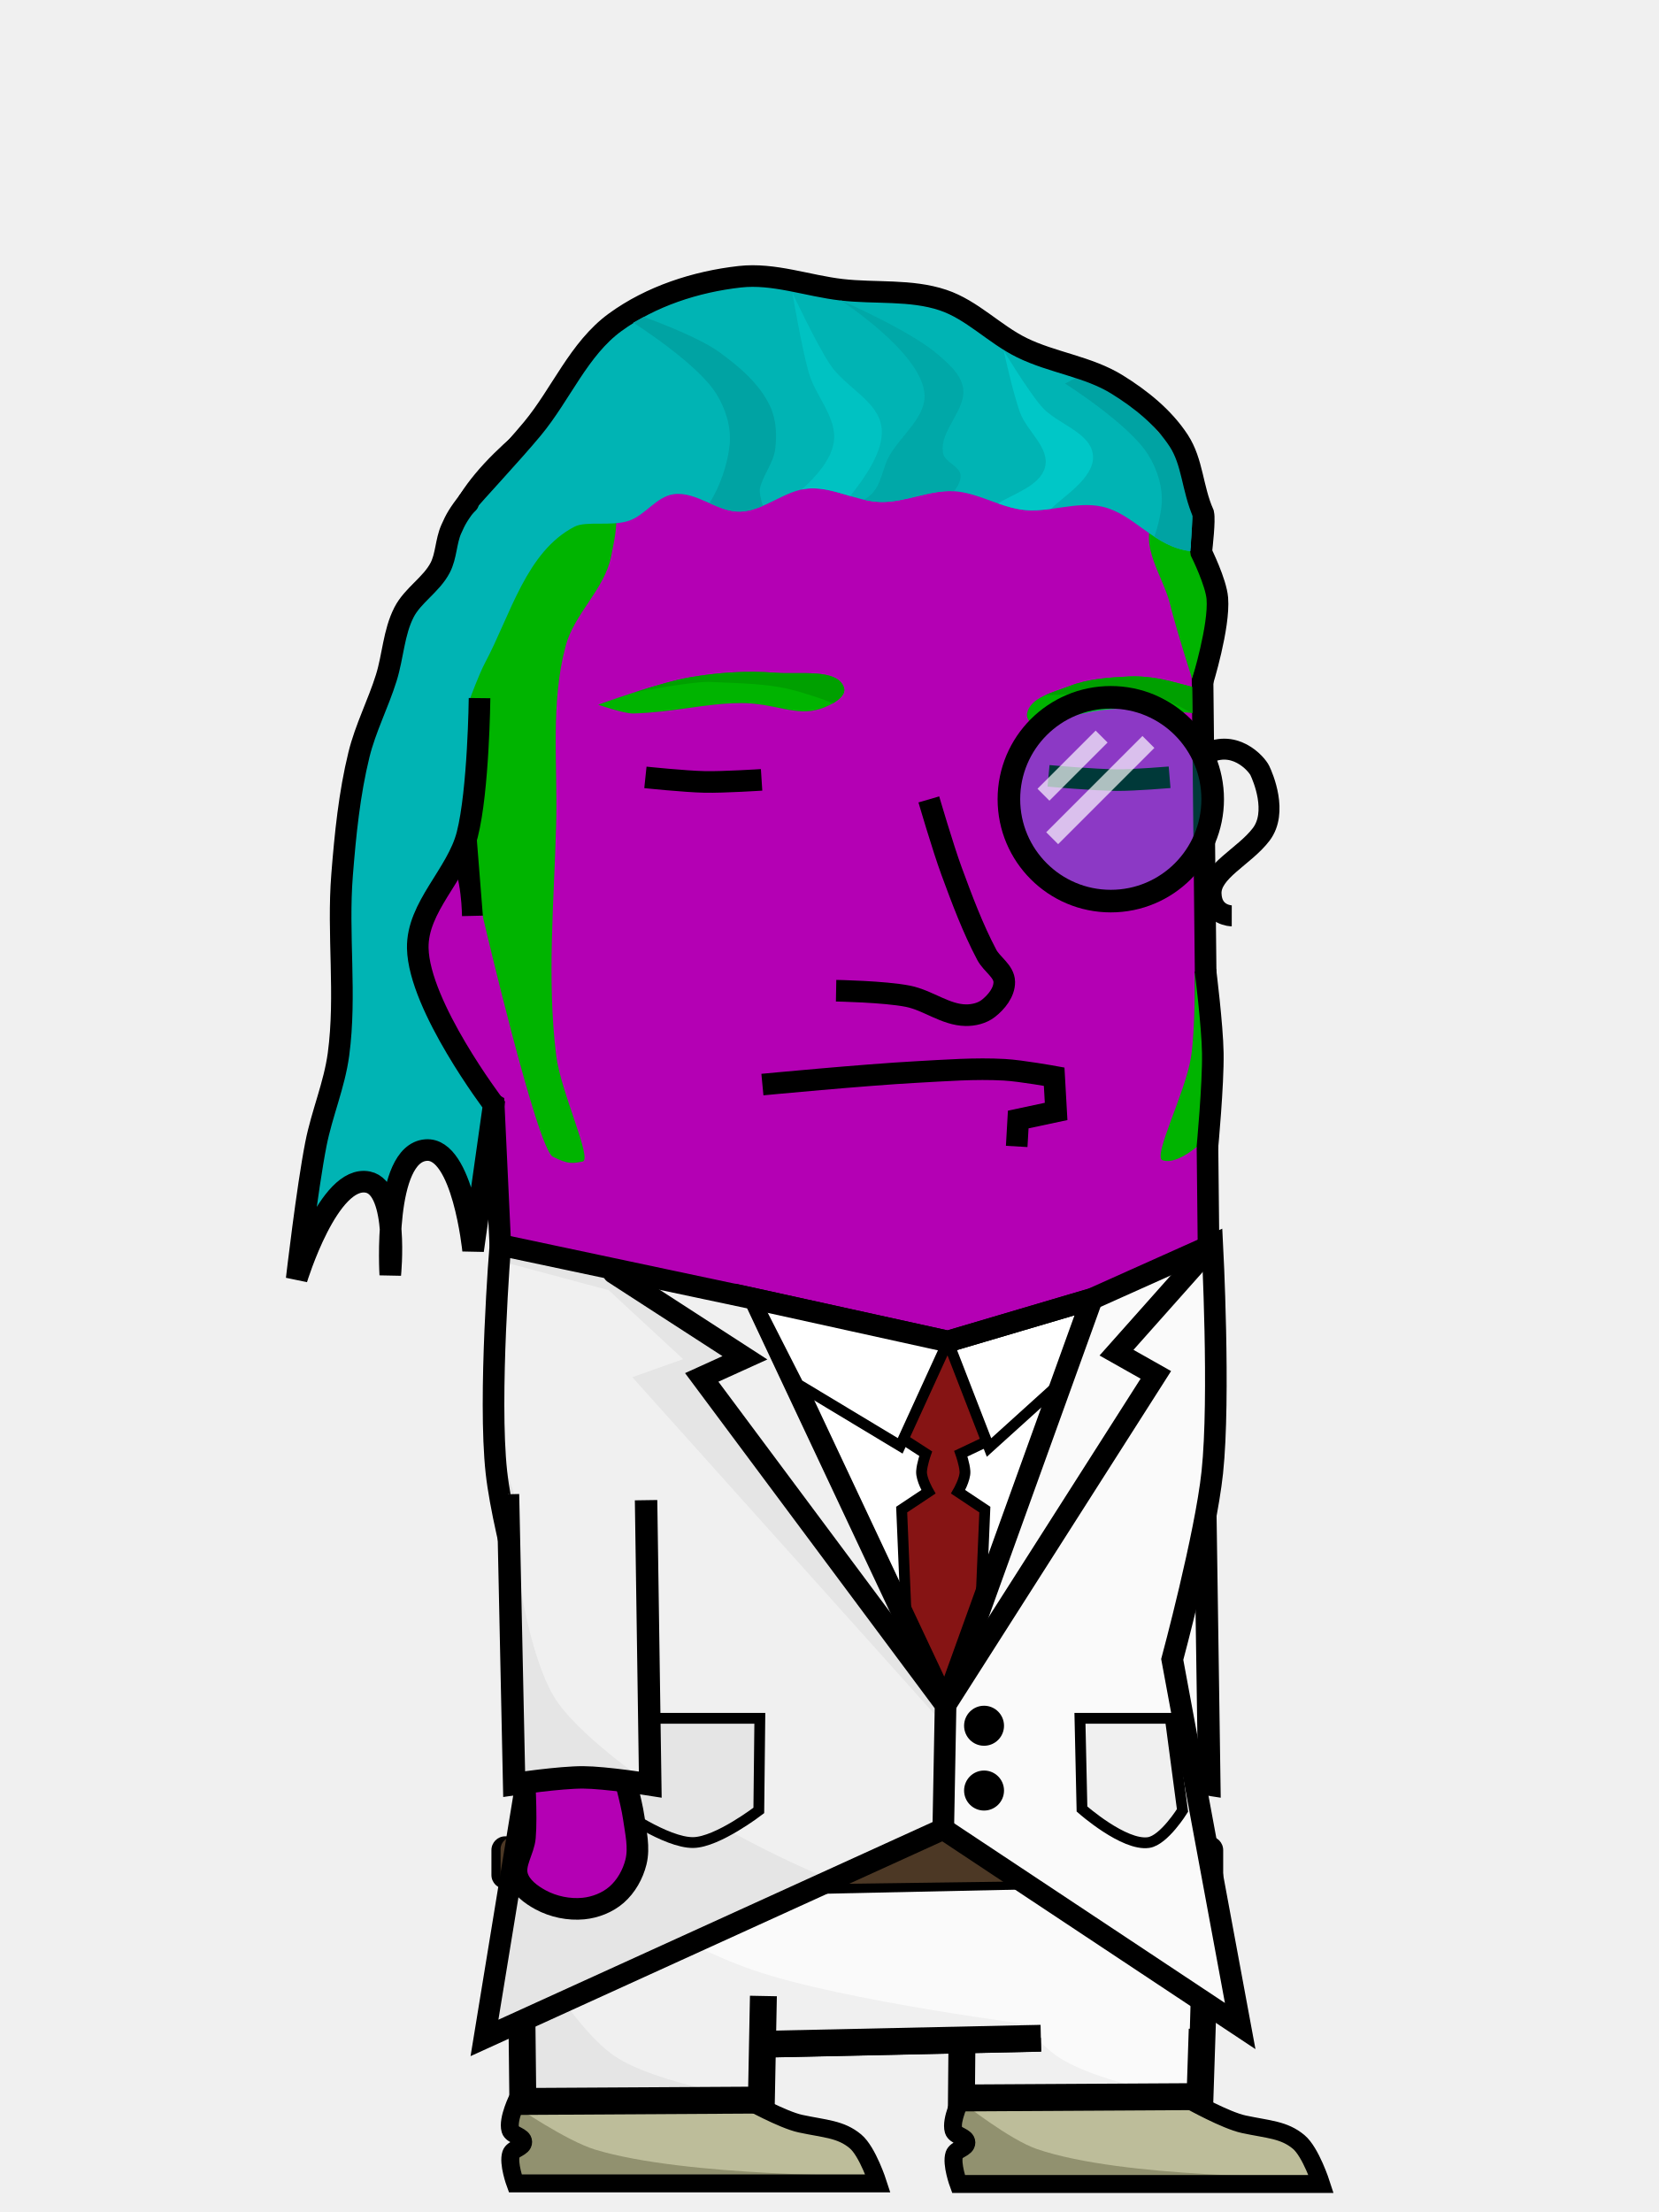
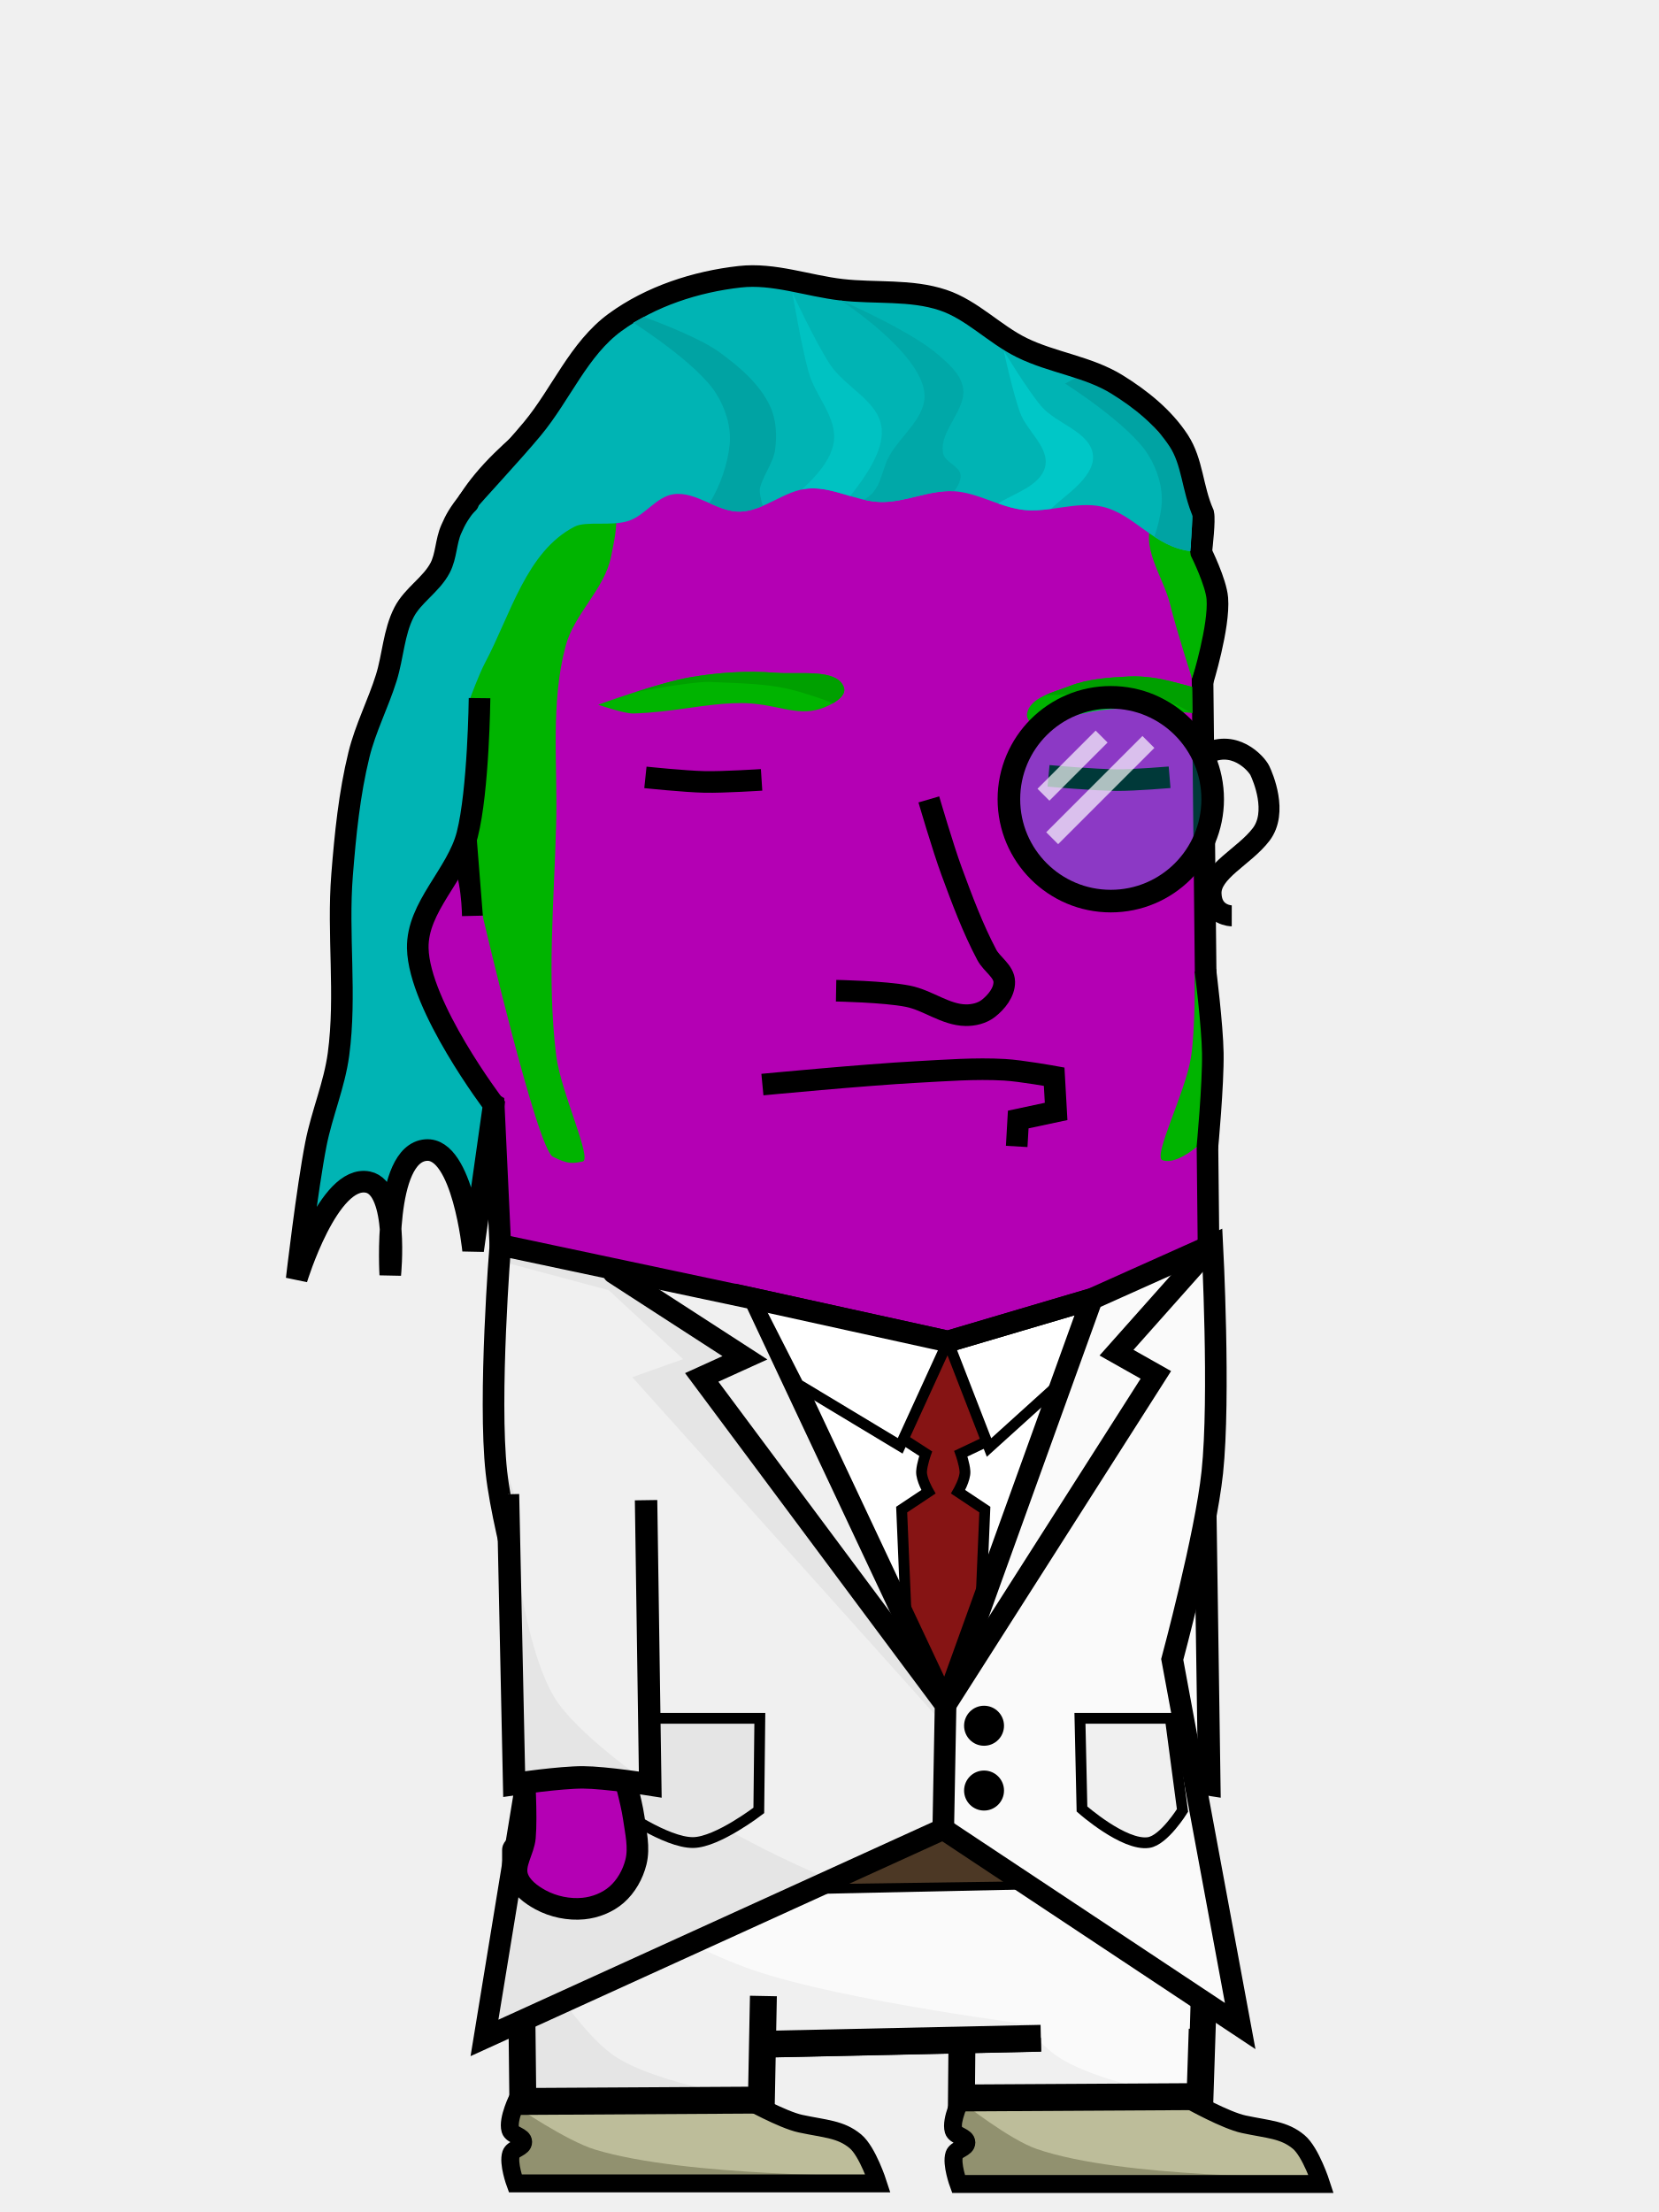
<svg xmlns="http://www.w3.org/2000/svg" width="768" height="1024" viewBox="0 0 203.2 270.933" version="1.1" id="svg8">
  <defs id="defs2" />
  <g id="layer3" style="display:inline;mix-blend-mode:normal">
    <path style="display:inline;fill:#b400b4;fill-opacity:1;stroke:#000000;stroke-width:2.646;stroke-linecap:butt;stroke-linejoin:miter;stroke-miterlimit:4;stroke-dasharray:none;stroke-opacity:1" d="m 144.676,216.625 c 0,0 1.128,3.962 1.418,5.995 0.256,1.798 0.713,3.677 0.277,5.44 -0.374,1.513 -1.208,3 -2.385,4.021 -1.107,0.96 -2.601,1.546 -4.06,1.687 -1.777,0.171 -3.676,-0.224 -5.246,-1.074 -1.182,-0.64 -2.445,-1.581 -2.834,-2.867 -0.47,-1.552 0.781,-3.161 0.925,-4.776 0.236,-2.654 -0.11,-7.994 -0.11,-7.994 z" id="path956-3" />
    <path style="display:inline;fill:#fafafa;fill-opacity:1;stroke:none;stroke-width:2.91;stroke-linecap:butt;stroke-linejoin:miter;stroke-miterlimit:4;stroke-dasharray:none;stroke-opacity:1" d="m 130.695,183.021 0.755,35.496 c 0,0 5.567,-0.725 8.366,-0.714 2.78,0.011 8.305,0.775 8.305,0.775 l -0.513,-34.832" id="path954-7" />
    <path style="display:inline;fill:#f0f0f0;fill-opacity:1;stroke:none;stroke-width:0.265px;stroke-linecap:butt;stroke-linejoin:miter;stroke-opacity:1" d="m 131.45,218.517 -0.755,-35.496 c 0,0 1.626,17.204 5.799,24.475 2.665,4.643 11.627,11.081 11.627,11.081 l -7.548,-1.022 z" id="path1048-6" />
    <path style="display:inline;fill:#4b2c10;fill-opacity:0;stroke:#000000;stroke-width:2.747;stroke-linecap:butt;stroke-linejoin:miter;stroke-miterlimit:4;stroke-dasharray:none;stroke-opacity:1" d="m 130.695,183.021 0.755,35.496 c 0,0 5.623,-0.833 8.454,-0.818 2.755,0.014 8.217,0.879 8.217,0.879 l -0.513,-34.832" id="path966-5" />
  </g>
  <g id="layer1" style="display:inline">
    <path id="path889-7-3" style="display:inline;fill:#b400b4;fill-opacity:0.998;stroke:#000000;stroke-width:2.646;stroke-linecap:butt;stroke-linejoin:miter;stroke-miterlimit:4;stroke-dasharray:none;stroke-opacity:1" d="m 101.53,36.986 c -8.825,-0.006 -16.457,2.137 -24.053,6.754 -6.996,5.578 -15.801,10.919 -20.026,17.542 -0.203,0.8 -0.112,1.714 -0.129,2.573 -0.304,16.104 0.588,48.318 0.588,48.318 -0.026,-1.41 -0.258,-6.793 -2.313,-8.421 -1.315,-1.041 -3.481,-0.779 -5.029,-0.135 -1.802,0.75 -3.289,2.451 -4.013,4.264 -1.571,3.936 -0.877,8.556 -0.056,12.714 0.434,2.196 1.204,4.435 2.58,6.201 2.913,3.736 11.393,8.496 11.393,8.496 l 0.807,17.198 17.74,72.801 h 53.505 l 15.498,-72.801 -0.907,-86.071 c 0.027,-1.139 0.041,-2.619 -0.067,-3.123 -6.272,-7.925 -13.59,-16.092 -21.152,-20.033 -8.668,-4.412 -15.881,-6.269 -24.367,-6.275 z" />
    <path style="display:inline;fill:none;stroke:#000000;stroke-width:2.646;stroke-linecap:butt;stroke-linejoin:miter;stroke-miterlimit:4;stroke-dasharray:none;stroke-opacity:1" d="m 113.767,97.914 c 0,0 1.717,5.884 2.774,8.757 1.284,3.49 2.588,6.995 4.325,10.283 0.614,1.162 2.12,1.997 2.14,3.311 0.02,1.27 -0.964,2.486 -1.969,3.263 -0.756,0.584 -1.793,0.829 -2.749,0.816 -2.48,-0.035 -4.637,-1.832 -7.069,-2.318 -2.888,-0.577 -8.81,-0.681 -8.81,-0.681" id="path942" />
    <path style="fill:none;stroke:#000000;stroke-width:2.646;stroke-linecap:butt;stroke-linejoin:miter;stroke-miterlimit:4;stroke-dasharray:none;stroke-opacity:1" d="m 79.052,95.216 c 0,0 4.844,0.509 7.275,0.558 2.319,0.046 6.955,-0.254 6.955,-0.254" id="path943" />
    <path style="fill:none;stroke:#000000;stroke-width:2.646;stroke-linecap:butt;stroke-linejoin:miter;stroke-miterlimit:4;stroke-dasharray:none;stroke-opacity:1" d="m 128.429,95.026 c 0,0 5.611,0.515 8.425,0.526 2.138,0.009 6.403,-0.348 6.403,-0.348" id="path945" />
  </g>
  <g id="layer11" style="display:inline">
    <path style="fill:none;stroke:#000000;stroke-width:2.646;stroke-linecap:butt;stroke-linejoin:miter;stroke-miterlimit:4;stroke-dasharray:none;stroke-opacity:1" d="m 93.382,132.843 c 0,0 12.547,-1.199 18.838,-1.536 3.598,-0.193 7.209,-0.48 10.806,-0.278 2.047,0.115 6.091,0.847 6.091,0.847 l 0.24,4.256 -4.64,0.989 -0.189,3.298" id="path947" />
  </g>
  <g id="layer9" style="display:inline">
    <path style="fill:#fafafa;fill-opacity:1;stroke:none;stroke-width:3.296;stroke-linecap:butt;stroke-linejoin:miter;stroke-miterlimit:4;stroke-dasharray:none;stroke-opacity:1" d="m 117.854,246.658 -0.093,10.308 29.219,-0.168 0.683,-20.84" id="path2571" />
    <path id="path999-3" style="display:inline;fill:#f0f0f0;fill-opacity:1;stroke:none;stroke-width:0.265px;stroke-linecap:butt;stroke-linejoin:miter;stroke-opacity:1" d="m 123.02,244.804 -5.08,1.824 -0.178,10.338 26.955,-0.155 c -4.089,-0.769 -11.57,-2.442 -15.229,-4.958 -2.134,-1.468 -4.468,-4.276 -6.468,-7.049 z" />
    <path style="display:inline;fill:#bdbd9a;fill-opacity:1;stroke:none;stroke-width:2.197;stroke-linecap:butt;stroke-linejoin:miter;stroke-miterlimit:4;stroke-dasharray:none;stroke-opacity:1" d="m 117.761,256.965 c 0,0 -1.35,2.667 -0.963,3.974 0.204,0.689 1.558,0.763 1.567,1.482 0.009,0.697 -1.261,0.815 -1.482,1.476 -0.385,1.152 0.518,3.607 0.518,3.607 h 44.419 c 0,0 -1.26,-3.906 -2.755,-5.154 -1.81,-1.511 -3.706,-1.517 -6.732,-2.166 -2.209,-0.474 -6.532,-2.888 -6.532,-2.888 z" id="path1070-9-3" />
    <path style="display:inline;fill:#91916f;fill-opacity:1;stroke:none;stroke-width:0.265px;stroke-linecap:butt;stroke-linejoin:miter;stroke-opacity:1" d="m 117.479,267.395 42.782,-0.762 c 0,0 -22.704,0.199 -33.244,-3.406 -3.355,-1.148 -9.03,-5.624 -9.03,-5.624 z" id="path999-36-3" />
    <path style="display:inline;fill:none;fill-opacity:1;stroke:#000000;stroke-width:2.197;stroke-linecap:butt;stroke-linejoin:miter;stroke-miterlimit:4;stroke-dasharray:none;stroke-opacity:1" d="m 117.761,256.965 c 0,0 -1.35,2.667 -0.963,3.974 0.204,0.689 1.558,0.763 1.567,1.482 0.009,0.697 -1.261,0.815 -1.482,1.476 -0.385,1.152 0.518,3.607 0.518,3.607 h 44.419 c 0,0 -1.26,-3.906 -2.755,-5.154 -1.81,-1.511 -3.706,-1.517 -6.732,-2.166 -2.209,-0.474 -6.532,-2.888 -6.532,-2.888 z" id="path904" />
    <path style="fill:none;fill-opacity:1;stroke:#000000;stroke-width:3.296;stroke-linecap:butt;stroke-linejoin:miter;stroke-miterlimit:4;stroke-dasharray:none;stroke-opacity:1" d="m 117.854,246.658 -0.093,10.308 29.219,-0.168 0.683,-20.84" id="path935" />
  </g>
  <g id="layer8" style="display:inline">
    <path style="fill:none;stroke:#000000;stroke-width:3.296;stroke-linecap:butt;stroke-linejoin:miter;stroke-miterlimit:4;stroke-dasharray:none;stroke-opacity:1" d="m 127.487,249.644 -32.756,0.707" id="path2536" />
    <path style="fill:#fafafa;fill-opacity:1;stroke:none;stroke-width:0.33;stroke-linecap:butt;stroke-linejoin:miter;stroke-miterlimit:4;stroke-dasharray:none;stroke-opacity:1" d="m 64.117,247.085 -0.871,-15.977 83.029,-1.801 -0.537,19.172 -19.307,1.165 -32.217,0.707 z" id="path2546" />
    <path style="display:inline;fill:#f0f0f0;fill-opacity:1;stroke:none;stroke-width:0.265px;stroke-linecap:butt;stroke-linejoin:miter;stroke-opacity:1" d="m 64.117,247.085 30.615,3.265 32.756,-0.707 -0.234,-1.513 c 0,0 -23.767,-2.973 -35.018,-6.829 -9.813,-3.363 -27.777,-14.031 -27.777,-14.031 z" id="path999-3-6" />
    <path style="fill:none;stroke:#000000;stroke-width:3.268;stroke-linecap:butt;stroke-linejoin:miter;stroke-miterlimit:4;stroke-dasharray:none;stroke-opacity:1" d="m 94.732,250.351 32.756,-0.707" id="path2550" />
    <path style="fill:none;fill-opacity:1;stroke:#000000;stroke-width:3.296;stroke-linecap:butt;stroke-linejoin:miter;stroke-miterlimit:4;stroke-dasharray:none;stroke-opacity:1" d="m 147.75,237.065 -0.088,-7.759 -84.416,1.801 0.625,10.907" id="path2528" />
-     <rect style="fill:#000000;fill-opacity:1;stroke:none;stroke-width:1.117;stroke-miterlimit:4;stroke-dasharray:none;stroke-opacity:1" id="rect2526" width="89.629" height="6.423" x="60.191" y="224.92" ry="1.696" rx="1.676" />
-     <path id="rect906" style="fill:#4c3825;fill-opacity:1;stroke:none;stroke-width:1.117;stroke-miterlimit:4;stroke-dasharray:none;stroke-opacity:1" d="m 62.949,224.955 h 84.113 c 0.905,0 1.634,0.678 1.634,1.52 v 1.578 c 0,0.842 -0.729,2.078 -1.634,2.09 l -84.113,1.14 c -0.905,0.012 -1.634,-0.678 -1.634,-1.52 v -3.288 c 0,-0.842 0.729,-1.52 1.634,-1.52 z" />
+     <rect style="fill:#000000;fill-opacity:1;stroke:none;stroke-width:1.117;stroke-miterlimit:4;stroke-dasharray:none;stroke-opacity:1" id="rect2526" width="87.013" height="6.423" x="61.499" y="224.92" ry="1.696" rx="1.627" />
+     <path id="rect906" style="fill:#4c3825;fill-opacity:1;stroke:none;stroke-width:1.117;stroke-miterlimit:4;stroke-dasharray:none;stroke-opacity:1" d="M 64.171,224.955 H 145.841 c 0.879,0 1.587,0.678 1.587,1.52 v 1.578 c 0,0.842 -0.708,2.078 -1.587,2.09 l -81.67,1.14 c -0.879,0.012 -1.587,-0.678 -1.587,-1.52 v -3.288 c 0,-0.842 0.708,-1.52 1.587,-1.52 z" />
  </g>
  <g id="layer10" style="display:inline">
    <path style="fill:#bdbd9a;fill-opacity:1;stroke:none;stroke-width:2.197;stroke-linecap:butt;stroke-linejoin:miter;stroke-miterlimit:4;stroke-dasharray:none;stroke-opacity:1" d="m 63.474,256.893 c 0,0 -1.35,2.667 -0.963,3.974 0.204,0.689 1.558,0.763 1.567,1.482 0.009,0.697 -1.261,0.815 -1.482,1.476 -0.385,1.152 0.518,3.607 0.518,3.607 h 44.419 c 0,0 -1.26,-3.906 -2.755,-5.154 -1.81,-1.511 -3.706,-1.517 -6.732,-2.166 -2.209,-0.474 -6.532,-2.888 -6.532,-2.888 z" id="path1070-9" />
    <path style="display:inline;fill:#91916f;fill-opacity:1;stroke:none;stroke-width:0.265px;stroke-linecap:butt;stroke-linejoin:miter;stroke-opacity:1" d="m 63.113,267.432 44.303,-0.939 c 0,0 -23.479,0.165 -34.538,-3.207 -3.482,-1.062 -9.589,-5.23 -9.589,-5.23 z" id="path999-36" />
    <path style="fill:#f0f0f0;fill-opacity:1;stroke:none;stroke-width:3.296;stroke-linecap:butt;stroke-linejoin:miter;stroke-miterlimit:4;stroke-dasharray:none;stroke-opacity:1" d="m 63.815,237.079 0.223,20.314 29.219,-0.168 0.247,-12.749" id="path2571-1" />
    <path style="fill:none;fill-opacity:1;stroke:#000000;stroke-width:2.197;stroke-linecap:butt;stroke-linejoin:miter;stroke-miterlimit:4;stroke-dasharray:none;stroke-opacity:1" d="m 63.474,256.893 c 0,0 -1.35,2.667 -0.963,3.974 0.204,0.689 1.558,0.763 1.567,1.482 0.009,0.697 -1.261,0.815 -1.482,1.476 -0.385,1.152 0.518,3.607 0.518,3.607 h 44.419 c 0,0 -1.26,-3.906 -2.755,-5.154 -1.81,-1.511 -3.706,-1.517 -6.732,-2.166 -2.209,-0.474 -6.532,-2.888 -6.532,-2.888 z" id="path902" />
    <path style="display:inline;fill:#e5e5e5;fill-opacity:1;stroke:none;stroke-width:0.265px;stroke-linecap:butt;stroke-linejoin:miter;stroke-opacity:1" d="m 63.474,256.893 29.783,0.331 c 0,0 -12.876,-1.883 -18.056,-5.445 -5.107,-3.512 -11.385,-14.701 -11.385,-14.701 z" id="path999" />
    <path style="fill:none;fill-opacity:1;stroke:#000000;stroke-width:3.296;stroke-linecap:butt;stroke-linejoin:miter;stroke-miterlimit:4;stroke-dasharray:none;stroke-opacity:1" d="m 63.815,237.079 0.223,20.314 29.219,-0.168 0.247,-12.749" id="path946" />
  </g>
  <g id="layer7" style="display:inline">
    <path style="display:inline;fill:#ffffff;fill-opacity:1;stroke:none;stroke-width:2.646;stroke-linecap:butt;stroke-linejoin:miter;stroke-miterlimit:4;stroke-dasharray:none;stroke-opacity:1" d="m 92.431,159.097 23.386,49.713 17.922,-49.713 -17.635,5.212 z" id="path1065" />
    <path id="path917" style="fill:#861414;fill-opacity:1;stroke:#000000;stroke-width:5;stroke-linecap:butt;stroke-linejoin:miter;stroke-miterlimit:4;stroke-dasharray:none;stroke-opacity:1" d="m 438.818,621.008 -30.18,28.982 8.086,15.336 11.811,7.633 c 0,0 -1.711,4.829 -1.92,8.191 -0.223,3.583 3.178,9.441 3.178,9.441 l -12.383,8.244 4.129,98.055 15.123,21.828 15.123,-21.828 4.131,-98.055 -12.385,-8.244 c 0,0 3.402,-5.859 3.18,-9.441 -0.209,-3.363 -1.922,-8.191 -1.922,-8.191 L 460.912,665.326 469,649.99 Z" transform="scale(0.2645833)" />
    <path id="path993" style="display:inline;fill:#f0f0f0;fill-opacity:1;stroke:none;stroke-width:10;stroke-linecap:butt;stroke-linejoin:miter;stroke-miterlimit:4;stroke-dasharray:none;stroke-opacity:1" d="m 231.61,576.333 -1.801,105.246 22.237,92.224 -27.763,151.613 212.379,-78.696 1.073,-57.52 -88.388,-187.89 z" transform="scale(0.2645833)" />
    <path id="path1063" style="display:inline;fill:#fafafa;fill-opacity:1;stroke:none;stroke-width:10;stroke-linecap:butt;stroke-linejoin:miter;stroke-miterlimit:4;stroke-dasharray:none;stroke-opacity:1" d="m 559.458,576.333 -47.986,24.977 -73.737,187.89 -1.073,57.52 137.458,91.193 -31.452,-169.71 c 0,0 15.684,-57.234 18.548,-86.624 3.402,-34.921 -1.758,-105.246 -1.758,-105.246 z" transform="scale(0.2645833)" />
    <path id="path1020" style="fill:#e5e5e5;fill-opacity:1;stroke:none;stroke-width:1px;stroke-linecap:butt;stroke-linejoin:miter;stroke-opacity:1" d="m 231.61,576.333 2.873,8.258 47.298,12.676 34.466,31.911 -23.529,8.359 145.164,161.876 -0.147,-10.212 -88.388,-187.89 z" transform="scale(0.2645833)" />
    <path style="fill:#ffffff;fill-opacity:1;stroke:#000000;stroke-width:1.323;stroke-linecap:butt;stroke-linejoin:miter;stroke-miterlimit:4;stroke-dasharray:none;stroke-opacity:1" d="m 116.104,164.308 5.035,12.987 8.72,-7.887 3.88,-10.311 z" id="path913" />
    <path id="path1009" style="fill:#fafafa;fill-opacity:1;stroke:none;stroke-width:0.265px;stroke-linecap:butt;stroke-linejoin:miter;stroke-opacity:1" d="m 148.488,152.488 -14.749,6.609 -17.922,49.713 25.755,-40.409 -4.818,-2.719" />
    <path id="path1005" style="fill:#f0f0f0;fill-opacity:1;stroke:none;stroke-width:0.265px;stroke-linecap:butt;stroke-linejoin:miter;stroke-opacity:1" d="m 61.28,152.488 31.151,6.609 23.386,49.713 -29.867,-40.099 5.287,-2.401 -16.077,-10.406" />
    <path style="display:inline;fill:none;fill-opacity:1;stroke:#000000;stroke-width:2.646;stroke-linecap:butt;stroke-linejoin:miter;stroke-miterlimit:4;stroke-dasharray:none;stroke-opacity:1" d="m 92.431,159.097 23.386,49.713 17.922,-49.713 -17.635,5.212 z" id="path1036" />
    <path style="display:inline;fill:none;stroke:#000000;stroke-width:2.646;stroke-linecap:round;stroke-linejoin:miter;stroke-miterlimit:4;stroke-dasharray:none;stroke-opacity:1" d="m 75.161,155.902 16.077,10.406 -5.287,2.401 29.867,40.099 -0.284,15.219" id="path1067" />
    <path style="display:inline;fill:none;stroke:#000000;stroke-width:2.646;stroke-linecap:butt;stroke-linejoin:miter;stroke-miterlimit:4;stroke-dasharray:none;stroke-opacity:1" d="m 148.488,152.488 -11.734,13.192 4.818,2.719 -25.755,40.409" id="path1069" />
    <ellipse style="display:inline;fill:#000000;fill-opacity:1;stroke:none;stroke-width:3.305;stroke-miterlimit:4;stroke-dasharray:none;stroke-opacity:1" id="path1071" cx="120.53" cy="211.375" rx="2.445" ry="2.451" />
    <path style="fill:#ffffff;fill-opacity:1;stroke:#000000;stroke-width:1.323;stroke-linecap:butt;stroke-linejoin:miter;stroke-miterlimit:4;stroke-dasharray:none;stroke-opacity:1" d="m 116.104,164.308 -5.846,12.784 -12.499,-7.527 -5.328,-10.468 z" id="path911" />
    <path style="display:inline;fill:#e5e5e5;fill-opacity:1;stroke:none;stroke-width:0.265px;stroke-linecap:butt;stroke-linejoin:miter;stroke-opacity:1" d="M 59.342,249.612 100.284,229.607 c 0,0 -15.721,-6.615 -21.179,-12.8 -10.088,-11.432 -18.608,-41.784 -18.608,-41.784 0,0 0.046,3.557 0.306,5.311 1.226,8.276 5.884,24.401 5.884,24.401 z" id="path995" />
    <path style="display:inline;fill:none;fill-opacity:1;stroke:#000000;stroke-width:2.646;stroke-linecap:butt;stroke-linejoin:miter;stroke-miterlimit:4;stroke-dasharray:none;stroke-opacity:1" d="m 61.28,152.488 c 0,0 -1.493,18.619 -0.477,27.846 0.916,8.316 5.884,24.401 5.884,24.401 l -7.346,44.877 56.192,-25.584 36.369,24.128 -8.322,-44.903 c 0,0 4.085,-15.15 4.907,-22.919 0.977,-9.231 0,-27.846 0,-27.846 l -14.749,6.609 -17.635,5.212 -23.673,-5.212 z" id="path991" />
    <ellipse style="display:inline;fill:#000000;fill-opacity:1;stroke:none;stroke-width:3.305;stroke-miterlimit:4;stroke-dasharray:none;stroke-opacity:1" id="ellipse909" cx="120.53" cy="219.312" rx="2.445" ry="2.451" />
    <path style="fill:#e5e5e5;fill-opacity:1;stroke:#000000;stroke-width:1.323;stroke-linecap:butt;stroke-linejoin:miter;stroke-miterlimit:4;stroke-dasharray:none;stroke-opacity:1" d="m 75.402,210.464 h 17.665 l -0.126,11.285 c 0,0 -5.043,3.881 -8.02,3.933 -3.349,0.058 -9.171,-4.108 -9.171,-4.108 z" id="path906" />
    <path style="fill:#f0f0f0;fill-opacity:1;stroke:#000000;stroke-width:1.323;stroke-linecap:butt;stroke-linejoin:miter;stroke-miterlimit:4;stroke-dasharray:none;stroke-opacity:1" d="m 132.277,210.464 h 11.064 l 1.497,11.285 c 0,0 -2.269,3.656 -4.157,3.933 -3.012,0.442 -8.156,-4.108 -8.156,-4.108 z" id="path908" />
  </g>
  <g id="layer2" style="display:inline">
    <path style="fill:#b400b4;fill-opacity:1;stroke:#000000;stroke-width:2.646;stroke-linecap:butt;stroke-linejoin:miter;stroke-miterlimit:4;stroke-dasharray:none;stroke-opacity:1" d="m 76.201,216.625 c 0,0 1.128,3.962 1.418,5.995 0.256,1.798 0.713,3.677 0.277,5.44 -0.374,1.513 -1.208,3 -2.385,4.021 -1.107,0.96 -2.601,1.546 -4.06,1.687 -1.777,0.171 -3.676,-0.224 -5.246,-1.074 -1.182,-0.64 -2.445,-1.581 -2.834,-2.867 -0.47,-1.552 0.781,-3.161 0.925,-4.776 0.236,-2.654 -0.11,-7.994 -0.11,-7.994 z" id="path956" />
    <path style="fill:#f0f0f0;fill-opacity:1;stroke:none;stroke-width:2.91;stroke-linecap:butt;stroke-linejoin:miter;stroke-miterlimit:4;stroke-dasharray:none;stroke-opacity:1" d="m 62.22,183.021 0.755,35.496 c 0,0 5.567,-0.725 8.366,-0.714 2.78,0.011 8.305,0.775 8.305,0.775 l -0.513,-34.832" id="path954" />
    <path style="display:inline;fill:#e5e5e5;fill-opacity:1;stroke:none;stroke-width:0.265px;stroke-linecap:butt;stroke-linejoin:miter;stroke-opacity:1" d="m 62.975,218.517 -0.755,-35.496 c 0,0 1.329,17.372 5.553,24.664 2.692,4.648 11.873,10.892 11.873,10.892 l -8.439,-0.813 z" id="path1048" />
    <path style="fill:none;fill-opacity:1;stroke:#000000;stroke-width:2.747;stroke-linecap:butt;stroke-linejoin:miter;stroke-miterlimit:4;stroke-dasharray:none;stroke-opacity:1" d="m 62.22,183.021 0.755,35.496 c 0,0 5.623,-0.833 8.454,-0.818 2.755,0.014 8.217,0.879 8.217,0.879 l -0.513,-34.832" id="path967" />
  </g>
  <g id="layer5" style="display:inline">
    <path id="path871" style="display:inline;fill:#00b400;fill-opacity:1;stroke-width:1" d="m 221.243,233.759 c -3.029,5.26 -4.651,6.804 -6.342,11.708 -5.575,16.173 -6.687,41.017 -7.226,61.726 -0.683,26.264 5.084,78.653 5.084,78.653 l 7.979,2.85 2.855,35.982 c 0,0 25.051,107.197 32.342,110.808 7.292,3.612 9.054,3.095 13.761,2.22 4.707,-0.875 -10.163,-32.339 -12.216,-49.069 -4.349,-35.447 -0.966,-71.437 -0.016,-107.137 0.733,-27.545 -2.728,-55.931 4.408,-82.545 4,-14.92 17.977,-26.158 21.01,-41.304 1.931,-9.64 5.292,-23.067 -2.219,-29.412 -15.196,-12.837 -37.653,5.348 -59.422,5.52 z" transform="scale(0.2645833)" />
    <path id="path924" style="display:inline;fill:none;fill-opacity:1;stroke:#000000;stroke-width:2.646;stroke-miterlimit:4;stroke-dasharray:none;stroke-opacity:1" d="m 57.66,61.033 c -0.319,0.393 -0.779,1.789 -0.992,2.736 -1.109,4.935 -1.386,10.049 -1.43,15.106 -0.071,8.124 1.874,24.301 1.874,24.301" />
    <path style="display:inline;fill:#00b400;fill-opacity:1;stroke:none;stroke-width:0.271px;stroke-linecap:butt;stroke-linejoin:miter;stroke-opacity:1" d="m 73.271,86.315 c 0,0 7.371,-2.689 11.268,-3.358 3.436,-0.59 7.002,-0.828 10.49,-0.55 2.853,0.228 7.535,-0.571 8.337,1.802 0.387,1.145 -1.559,2.171 -2.849,2.598 -3.082,1.02 -5.557,-0.726 -9.871,-0.688 -4.37,0.039 -7.966,1.11 -13.064,1.271 -1.132,0.036 -4.311,-1.076 -4.311,-1.076 z" id="path897" />
    <path id="path899" style="display:inline;fill:#00b400;fill-opacity:1;stroke:none;stroke-width:0.291px;stroke-linecap:butt;stroke-linejoin:miter;stroke-opacity:1" d="m 138.255,82.862 c -2.438,0.128 -4.957,0.276 -7.231,1.163 -1.95,0.761 -4.956,1.393 -5.237,3.468 -0.082,0.602 0.674,1.509 1.197,1.374 3.713,-0.959 5.941,-1.733 9.004,-1.998 3.342,-0.289 5.466,0.125 10.053,0.459 l -0.03,-3.195 c -1.958,-0.508 -3.13,-0.877 -4.734,-1.106 -0.999,-0.143 -2.014,-0.217 -3.022,-0.164 z" />
    <path id="path1301" style="display:inline;fill:#00a000;fill-opacity:1;stroke:none;stroke-width:0.291px;stroke-linecap:butt;stroke-linejoin:miter;stroke-opacity:1" d="m 92.401,82.293 c -2.636,-0.023 -5.286,0.222 -7.863,0.665 -1.835,0.315 -4.427,1.077 -6.67,1.796 0.239,-0.044 6.876,-1.274 8.962,-1.234 3.865,0.2 7.608,0.131 11.303,1.284 1.097,0.342 2.489,0.725 3.854,1.351 0.897,-0.512 1.63,-1.202 1.379,-1.945 -0.802,-2.373 -5.485,-1.574 -8.337,-1.802 -0.872,-0.07 -1.749,-0.107 -2.628,-0.115 z" />
    <path id="path1330" style="display:inline;fill:#00a000;fill-opacity:1;stroke:none;stroke-width:0.291px;stroke-linecap:butt;stroke-linejoin:miter;stroke-opacity:1" d="m 139.012,82.845 c -0.252,-0.002 -0.505,0.003 -0.757,0.017 -2.438,0.128 -4.957,0.275 -7.231,1.163 -0.615,0.24 -1.334,0.472 -2.041,0.735 -0.273,0.114 -0.543,0.221 -0.809,0.321 -8e-4,2.64e-4 -0.001,7.93e-4 -0.002,0.001 -0.034,0.015 -0.066,0.031 -0.099,0.046 3.274,0.077 9.736,-1.128 12.829,-0.163 1.453,0.453 3.268,1.357 5.037,2.353 1.8e-4,1.3e-5 2.7e-4,-1.3e-5 5.3e-4,0 0.035,0.003 0.065,0.005 0.1,0.008 l -0.03,-3.195 c -1.224,-0.318 -2.14,-0.58 -3.047,-0.789 -0.181,-0.042 -0.362,-0.081 -0.545,-0.119 -0.366,-0.075 -0.74,-0.141 -1.141,-0.198 -0.223,-0.032 -0.447,-0.059 -0.671,-0.084 -0.069,-0.007 -0.138,-0.013 -0.207,-0.02 -0.163,-0.016 -0.327,-0.029 -0.491,-0.04 -0.072,-0.005 -0.144,-0.01 -0.216,-0.014 -0.227,-0.012 -0.454,-0.021 -0.681,-0.023 z" />
    <path id="path912" style="display:inline;fill:#00b400;fill-opacity:1;stroke:none;stroke-width:2.646;stroke-linecap:butt;stroke-linejoin:miter;stroke-miterlimit:4;stroke-dasharray:none;stroke-opacity:1" d="m 145.3,62.913 c 0,0 -3.192,-0.313 -3.938,0.799 -1.957,2.913 1.14,6.932 1.967,10.343 0.745,3.071 2.691,9.089 2.691,9.089 l 3.235,-9.875 c 0,0 -1.665,-4.617 -2.552,-6.905 -0.449,-1.158 -1.402,-3.451 -1.402,-3.451 z" />
    <path id="path918" style="display:inline;fill:#00b400;fill-opacity:1;stroke:none;stroke-width:2.646;stroke-linecap:butt;stroke-linejoin:miter;stroke-miterlimit:4;stroke-dasharray:none;stroke-opacity:1" d="m 145.867,129.545 c -0.688,4.289 -4.68,12.094 -3.499,12.552 1.181,0.458 2.951,-0.603 4.078,-1.516 0.69,-0.559 0.398,-0.072 1.428,-2.249 v -2.6e-4 -2.5e-4 c 0,0 1.44,-6.335 1.202,-9.528 -0.25,-3.346 -2.727,-9.689 -2.727,-9.689 0,0 0.069,6.993 -0.482,10.43 z" />
    <path style="display:inline;fill:none;stroke:#000000;stroke-width:2.646;stroke-linecap:butt;stroke-linejoin:miter;stroke-miterlimit:4;stroke-dasharray:none;stroke-opacity:1" d="m 146.36,62.61 0.771,5.044 c 0,0 1.813,3.652 1.973,5.636 0.277,3.452 -1.822,10.227 -1.822,10.227" id="path921" />
    <path style="display:inline;fill:none;stroke:#000000;stroke-width:2.646;stroke-linecap:butt;stroke-linejoin:miter;stroke-miterlimit:4;stroke-dasharray:none;stroke-opacity:1" d="m 147.645,118.84 c 0,0 0.851,6.75 0.904,10.145 0.061,3.878 -0.67,11.617 -0.67,11.617" id="path923" />
  </g>
  <g id="layer6" style="display:inline">
    <g id="g908" transform="translate(-107.378,-48.33438)">
      <g id="g890" transform="translate(102.6724,39.75834)">
        <path style="fill:none;stroke:#000000;stroke-width:2.565;stroke-linecap:butt;stroke-linejoin:miter;stroke-miterlimit:4;stroke-dasharray:none;stroke-opacity:1" d="m 152.097,101.09 c 3.716,-2.212 6.527,1.054 6.914,1.857 0.386,0.803 2.239,5.113 0.165,7.834 -2.075,2.721 -6.209,4.502 -6.137,7.235 0.072,2.733 2.536,2.736 2.536,2.736" id="path886" />
        <circle style="opacity:1;fill:#00ffff;fill-opacity:0.225;stroke:#000000;stroke-width:2.766;stroke-linejoin:round;stroke-miterlimit:4;stroke-dasharray:none;paint-order:normal" id="circle888" cx="140.759" cy="106.466" r="12.48" />
      </g>
      <path style="fill:#ffffff;fill-opacity:1;stroke:#ffffff;stroke-width:2.065;stroke-linecap:butt;stroke-linejoin:miter;stroke-miterlimit:4;stroke-dasharray:none;stroke-opacity:0.683" d="m 235.184,145.674 7.123,-7.123" id="path892" />
      <path style="fill:#ffffff;fill-opacity:1;stroke:#ffffff;stroke-width:2.065;stroke-linecap:butt;stroke-linejoin:miter;stroke-miterlimit:4;stroke-dasharray:none;stroke-opacity:0.683" d="M 236.252,151 248.039,139.212" id="path894" />
    </g>
  </g>
  <g id="layer4" style="display:inline">
    <path id="path1015" style="display:inline;fill:#00b4b4;fill-opacity:1;stroke-width:1" d="m 373.5,131.844 c -17.203,-0.011 -35.303,-2.914 -50.745,1.285 -15.442,4.199 -28.226,15.499 -43.032,24.213 -26.611,15.661 -43.844,53.25 -58.111,76.441 0.012,1.557 -2.186,3.454 -4.408,5.34 l -0.019,-0.045 -0.043,-7.465 c -5.045,6.664 -5.624,8.044 -8.324,12.141 -3.44,5.219 -0.369,13.374 -3.428,18.826 -4.341,7.738 -13.963,13.192 -18.371,20.891 -5.308,9.27 -6.14,19.197 -10.492,28.953 -5.967,13.374 -6.879,26.714 -10.945,40.783 -4.552,15.751 -0.602,37.198 -3.17,53.391 -4.275,26.961 -7.282,51.526 -7.792,78.82 -0.419,22.418 -12.627,40.962 -13.836,63.352 -0.781,14.468 -3.449,43.328 -3.449,43.328 0,0 14.783,-48.529 32.98,-44.869 7.05,1.418 9.665,11.708 10.512,21.85 1.029,-16.109 4.671,-35.732 16.355,-36.672 17.052,-1.371 21.83,46.447 21.83,46.447 l 9.549,-67.52 c 0,0 -35.352,-45.537 -36.6,-72.613 -0.872,-18.92 16.546,-34.419 20.799,-52.875 4.701,-20.404 4.904,-62.625 4.904,-62.625 0,0 4.087,-11.155 6.871,-16.38 11.832,-22.204 19.112,-51.558 41.493,-63.053 5.29,-2.717 17.063,-0.032 25.023,-2.68 7.632,-2.538 12.788,-11.182 20.752,-12.312 10.565,-1.499 20.325,8.421 30.989,8.03 11.1,-0.406 20.48,-9.906 31.56,-10.693 11.313,-0.804 22.106,6.04 33.445,6.254 11.343,0.214 22.34,-5.632 33.666,-4.99 11.166,0.634 21.302,7.424 32.419,8.641 11.984,1.312 24.346,-4.056 36.133,-1.53 15.029,3.22 24.016,18.657 41.225,20.655 -0.189,-7.323 2.622,-23.714 -1.645,-26.885 C 547.525,226.74 548.875,211.618 542,205.619 529.555,194.76 529.351,187.699 517.241,179.447 505.131,171.195 482.533,166.555 469.918,160.338 453.02,152.009 436.124,141.288 420.734,137.45 405.344,133.612 373.5,131.854 373.5,131.844 v -2e-5 z M 180.826,569.078 c -0.727,11.377 -0.162,21.016 -0.162,21.016 0,0 1.046,-10.427 0.162,-21.016 z" transform="scale(0.2645833)" />
    <path id="path1116" style="display:inline;fill:none;fill-opacity:1;stroke:#000000;stroke-width:2.646;stroke-miterlimit:4;stroke-dasharray:none;stroke-opacity:1" d="m 57.452,61.281 c -1.335,1.763 -1.62,2.268 -2.18,3.534 -0.664,1.5 -0.603,3.276 -1.362,4.73 -1.084,2.077 -3.361,3.372 -4.428,5.457 -1.262,2.467 -1.343,5.379 -2.17,8.023 -0.993,3.176 -2.553,6.174 -3.346,9.406 -1.18,4.81 -1.671,9.776 -2.065,14.713 -0.584,7.306 0.534,14.719 -0.44,21.983 -0.502,3.741 -2.036,7.277 -2.765,10.98 -1.075,5.469 -2.36,16.553 -2.36,16.553 0,0 3.911,-12.84 8.726,-11.872 3.813,0.767 2.739,11.341 2.739,11.341 0,0 -0.905,-14.839 4.37,-15.263 4.512,-0.363 5.776,12.289 5.776,12.289 l 2.527,-17.865 c 0,0 -9.157,-12.058 -9.303,-19.155 -0.104,-5.055 4.807,-9.008 6.06,-13.906 1.386,-5.421 1.505,-16.72 1.505,-16.72" />
    <path id="path930" style="display:inline;fill:#00a3a3;fill-opacity:1;stroke:none;stroke-width:1.094px;stroke-linecap:butt;stroke-linejoin:miter;stroke-opacity:1" d="m 497.992,174.926 -4.924,2.654 c 0,0 29.413,18.564 38.379,32.807 4.326,6.871 7.035,15.456 6.266,23.539 -0.429,4.508 -1.616,9.62 -3.328,14.531 4.953,3.238 10.308,5.947 16.855,6.707 -0.189,-7.323 2.622,-23.714 -1.645,-26.885 -2.071,-1.539 -0.721,-16.661 -7.596,-22.66 -8.624,-7.525 -11.373,-13.226 -16.275,-18.764 -11.61,-6.18 -27.732,-11.93 -27.732,-11.93 z" transform="scale(0.2645833)" />
    <path id="path884" style="display:inline;fill:none;fill-opacity:1;stroke:#000000;stroke-width:2.646;stroke-miterlimit:4;stroke-dasharray:none;stroke-opacity:1" d="m 147.131,67.653 c 0.087,-0.824 0.439,-3.906 0.26,-4.742 -1.371,-3.114 -1.299,-6.308 -3.02,-8.942 -1.863,-2.851 -4.657,-5.09 -7.554,-6.881 -3.542,-2.19 -7.913,-2.669 -11.652,-4.502 -3.38,-1.657 -6.099,-4.641 -9.669,-5.832 -3.941,-1.315 -8.273,-0.789 -12.401,-1.263 -4.168,-0.478 -8.315,-2.062 -12.484,-1.594 -5.385,0.604 -10.891,2.389 -15.269,5.582 -4.445,3.243 -6.619,8.798 -10.132,13.033 -2.492,3.003 -7.51,8.367 -7.758,8.769" />
    <path id="path874-3-5" style="display:inline;fill:#00a8a8;fill-opacity:1;stroke:none;stroke-width:1.094px;stroke-linecap:butt;stroke-linejoin:miter;stroke-opacity:1" d="m 388.846,138.838 c 0,0 36.811,23.66 39.07,42.859 1.304,11.085 -10.691,19.597 -16.199,29.305 -3.867,6.815 -3.548,16.071 -11.828,20.316 2.616,0.596 5.246,1.018 7.908,1.068 11.342,0.214 22.338,-5.63 33.664,-4.988 6.5e-4,3e-5 0.001,-4e-5 0.002,0 1.019,-0.576 3.602,-4.832 3.227,-7.541 -0.588,-4.253 -7.267,-5.81 -8.09,-10.024 -2.035,-10.411 11.043,-20.022 9.191,-30.467 -1.088,-6.136 -6.532,-10.85 -11.223,-14.952 -13.147,-11.495 -45.722,-25.577 -45.722,-25.577 z" transform="scale(0.2645833)" />
    <path id="path1113" style="display:inline;fill:#00c7c7;fill-opacity:1;stroke:none;stroke-width:1.094px;stroke-linecap:butt;stroke-linejoin:miter;stroke-opacity:1" d="m 464.635,162.334 c 0,0 4.198,19.267 7.521,28.52 3.136,8.733 13.836,16.265 11.648,25.282 -2.164,8.919 -15.098,12.509 -21.701,16.946 3.861,1.344 7.756,2.516 11.779,2.957 4.206,0.461 8.459,0.094 12.717,-0.461 4.516,-5.023 20.093,-14.119 19.386,-24.513 -0.755,-11.104 -16.9,-14.627 -24.066,-23.143 -6.627,-7.876 -17.285,-25.588 -17.285,-25.588 z" transform="scale(0.2645833)" />
    <path id="path928" style="display:inline;fill:#00a3a3;fill-opacity:1;stroke:none;stroke-width:1.094px;stroke-linecap:butt;stroke-linejoin:miter;stroke-opacity:1" d="m 298.068,146.711 -4.924,2.654 c 0,0 29.413,18.564 38.379,32.807 4.326,6.871 7.035,15.456 6.266,23.539 -0.832,8.751 -4.488,19.786 -9.395,27.18 4.719,2.083 9.46,4.116 14.396,3.936 3.582,-0.131 6.985,-1.214 10.324,-2.641 -0.975,-3.446 -1.687,-6.585 -1.297,-8.219 1.493,-6.246 6.199,-11.569 7.025,-17.938 0.858,-6.615 0.505,-13.83 -2.303,-19.881 -4.853,-10.458 -14.329,-18.458 -23.668,-25.219 -10.368,-7.505 -34.805,-16.219 -34.805,-16.219 z" transform="scale(0.2645833)" />
    <path id="path939" style="display:inline;fill:#00c2c2;fill-opacity:1;stroke:none;stroke-width:1.094px;stroke-linecap:butt;stroke-linejoin:miter;stroke-opacity:1" d="m 366.797,135.496 c 0,0 4.198,24.829 7.521,36.754 3.136,11.254 13.477,21.193 11.646,32.58 -1.329,8.268 -8.409,15.961 -14.764,21.777 1.038,-0.221 2.084,-0.399 3.15,-0.475 6.521,-0.463 12.87,1.61 19.25,3.494 6.441,-8.193 15.633,-20.636 14.545,-31.33 -1.293,-12.709 -16.899,-18.852 -24.064,-29.826 -6.627,-10.15 -17.285,-32.975 -17.285,-32.975 z" transform="scale(0.2645833)" />
  </g>
</svg>
